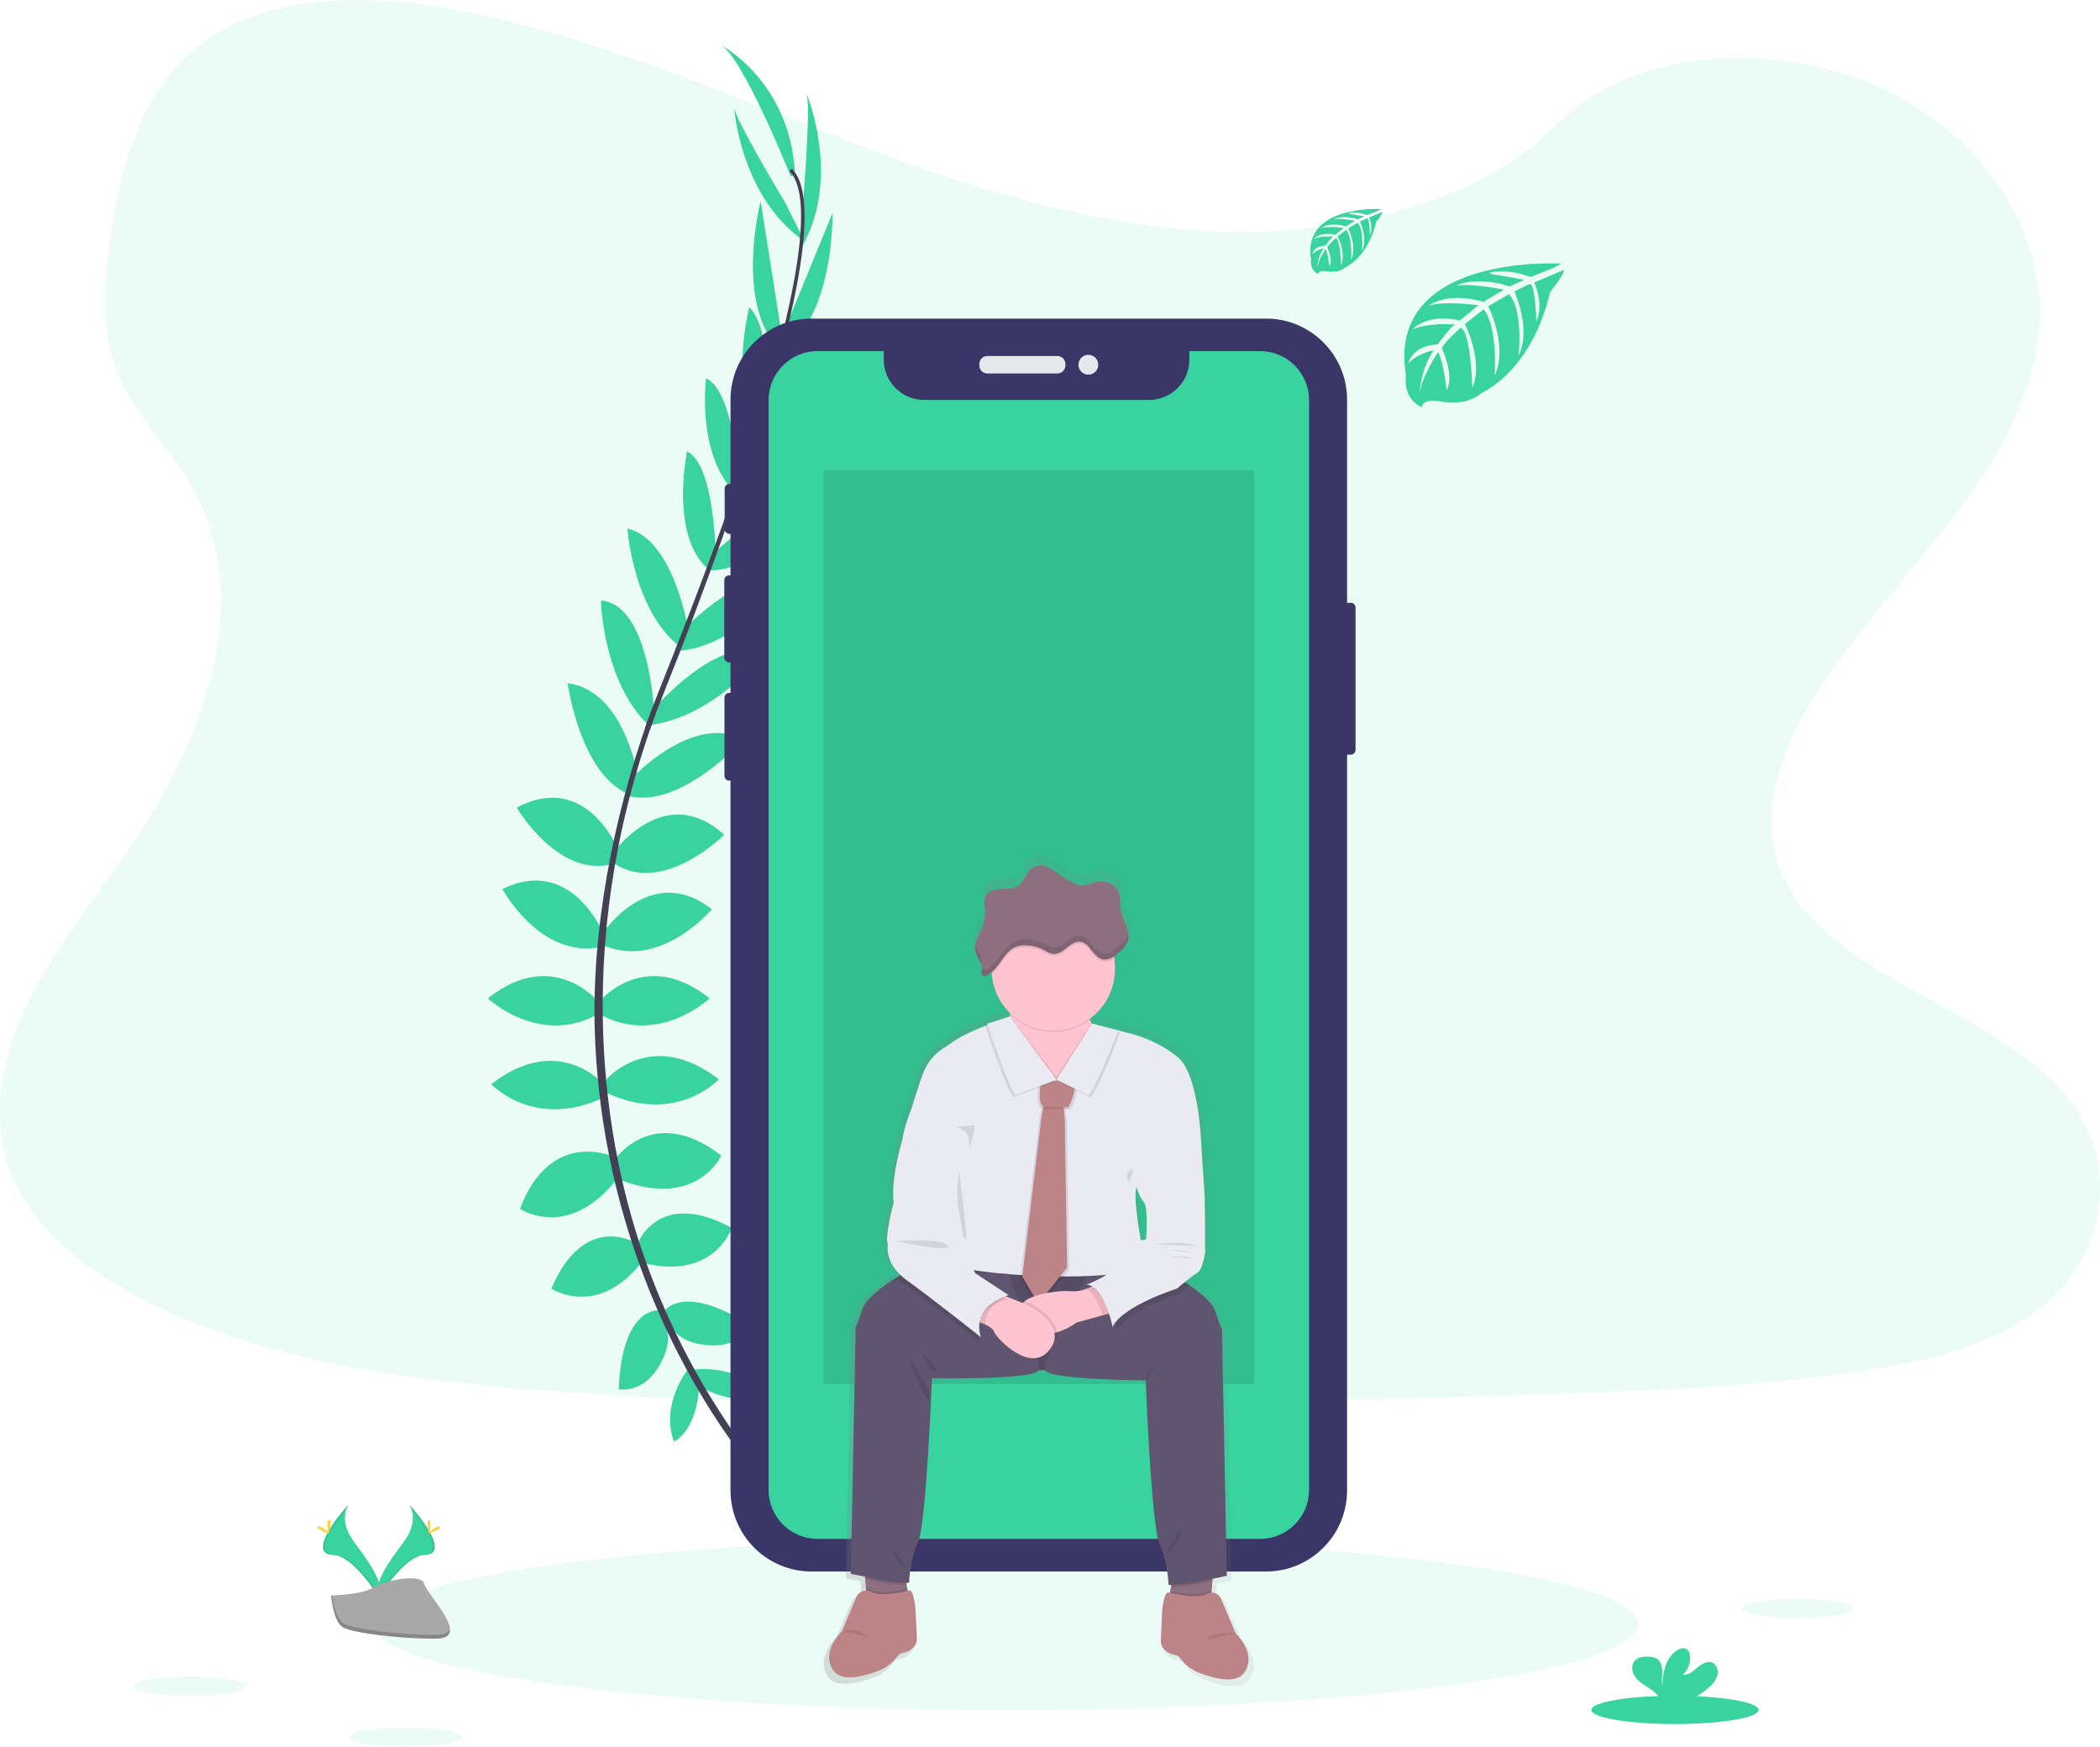
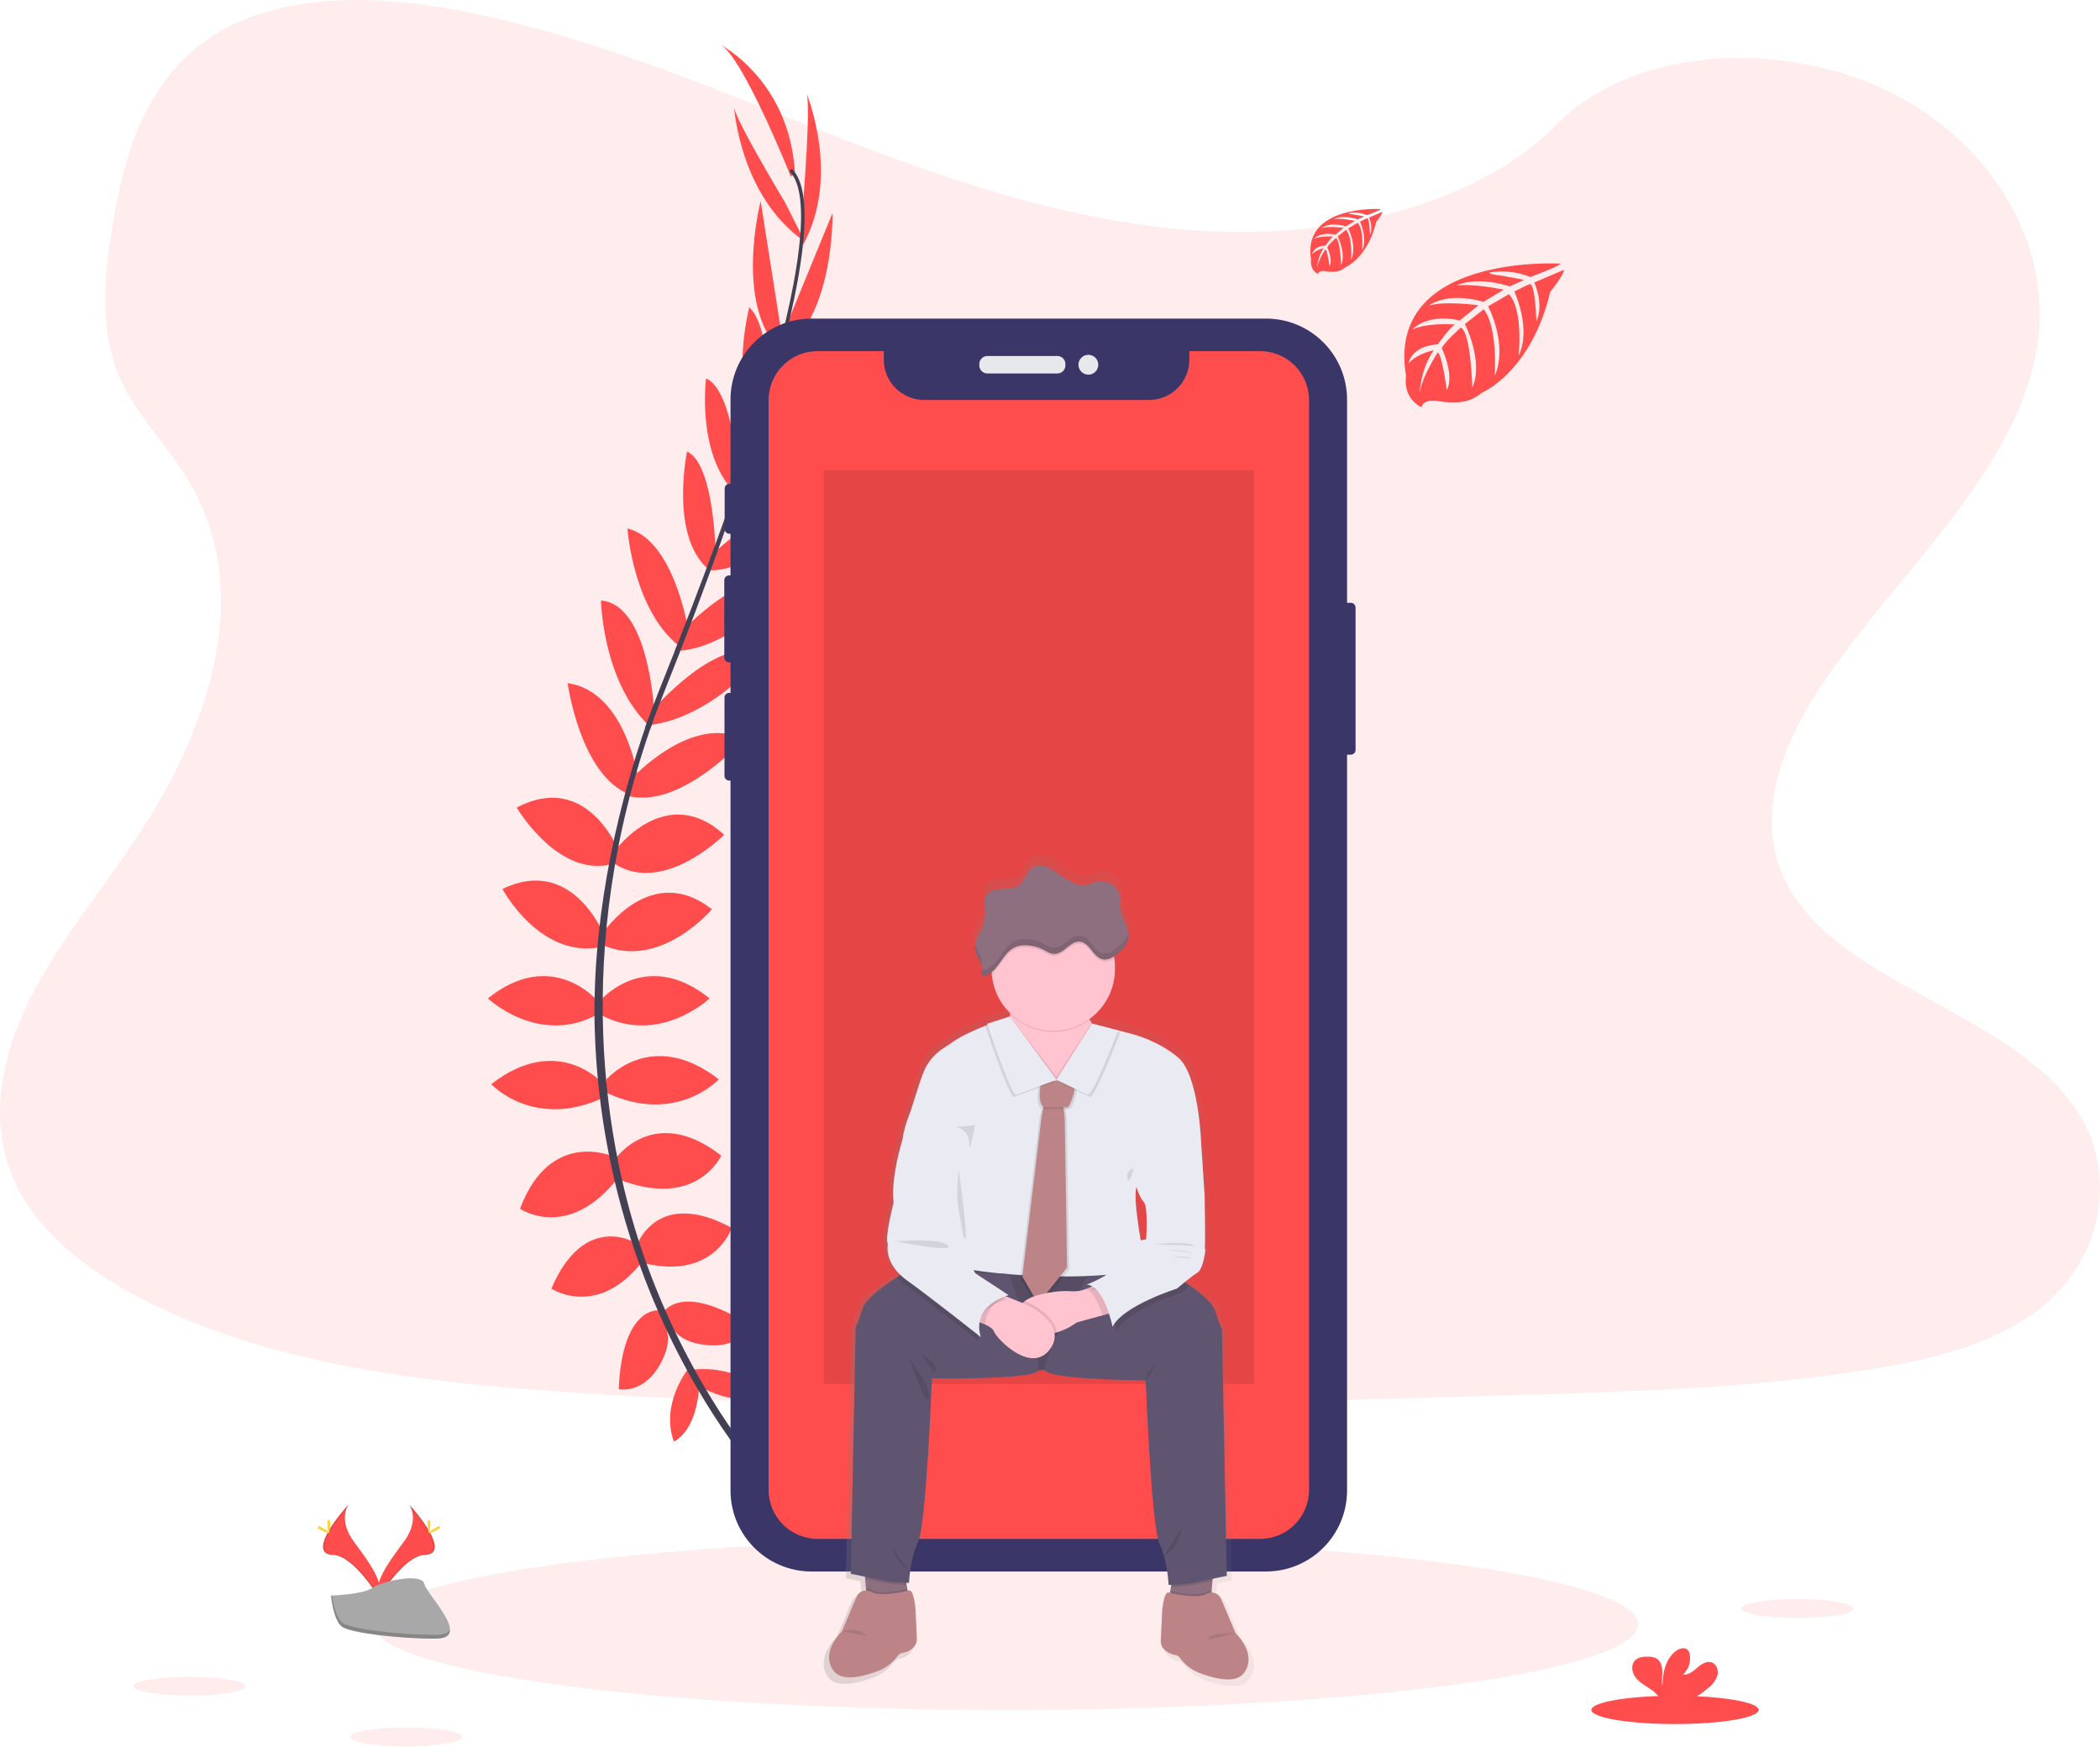
<svg xmlns="http://www.w3.org/2000/svg" id="ae7ad495-543d-4c4b-9483-8059c5566fe6" data-name="Layer 1" width="1009.54" height="839.64" viewBox="0 0 1009.54 839.64">
  <defs>
    <linearGradient id="f9d7795c-47ab-4264-adf8-fc9a284cd87a" x1="491.14" y1="640.96" x2="698.09" y2="640.96" gradientUnits="userSpaceOnUse">
      <stop offset="0" stop-color="gray" stop-opacity="0.25" />
      <stop offset="0.54" stop-color="gray" stop-opacity="0.12" />
      <stop offset="1" stop-color="gray" stop-opacity="0.1" />
    </linearGradient>
  </defs>
-   <path d="M681.78,141.58c-64.72-2.25-126.36-23.14-185.22-46S379.4,47.39,316.23,35.28c-40.63-7.79-87.1-8.89-119.83,12.89-31.51,21-41.69,57.15-47.16,90.73-4.12,25.26-6.54,51.85,4.74,75.49,7.84,16.42,21.74,30.22,31.36,45.95,33.47,54.72,9.81,122.2-26.45,175.63-17,25.07-36.75,49-49.88,75.66s-19.2,57.25-7.71,84.47c11.38,27,38.51,47.24,67.9,61.49,59.69,28.95,130,37.23,198.61,41.92,151.83,10.39,304.46,5.89,456.69,1.39,56.34-1.67,112.92-3.36,168.34-12.07,30.78-4.84,62.55-12.51,84.9-31.05,28.36-23.53,35.39-63.37,16.38-92.88-31.88-49.49-120-61.78-142.31-114.89-12.26-29.24.33-61.8,18.16-88.92,38.24-58.16,102.33-109.19,105.7-175.67,2.32-45.66-28.49-91.39-76.13-113-49.93-22.64-119.18-19.8-156,17.69C805.59,128.71,738.93,143.56,681.78,141.58Z" transform="translate(-95.23 -30.18)" fill="#38d39f" opacity="0.1" />
-   <ellipse cx="483.49" cy="780.99" rx="303.97" ry="41.12" fill="#38d39f" opacity="0.1" />
-   <path d="M428.24,688.75s21-3.36,33.6,11.48c0,0-9.24,7.28-29.12-2.8Z" transform="translate(-95.23 -30.18)" fill="#38d39f" />
-   <path d="M426,688.42S412.6,705,419.17,723.27c0,0,10.92-4.37,12.11-26.63Z" transform="translate(-95.23 -30.18)" fill="#38d39f" />
-   <path d="M414,661.31s8.4-15.4,42,6.16c0,0-4.48,10.36-19.32,9.52S417.87,669.43,414,661.31Z" transform="translate(-95.23 -30.18)" fill="#38d39f" />
-   <path d="M411.79,660.2s-17.43-2-19.12,37.9c0,0,11.05,2.3,18.9-10.33S416.17,668.08,411.79,660.2Z" transform="translate(-95.23 -30.18)" fill="#38d39f" />
-   <path d="M401.63,628.38s9.8-27.17,45.37-7.85c0,0-8.12,24.93-41.73,17.09Z" transform="translate(-95.23 -30.18)" fill="#38d39f" />
-   <path d="M390.71,587.77s18.48-27.44,51.25-2c0,0-11.48,25.76-48.45,11.76Z" transform="translate(-95.23 -30.18)" fill="#38d39f" />
-   <path d="M386.79,549.13s21.56-25.2,54,0c0,0-20.45,22.12-54,6.44Z" transform="translate(-95.23 -30.18)" fill="#38d39f" />
-   <path d="M383.43,511.61s21.84-26.33,52.93-1.4c0,0-24.65,23.24-52.93,7.56Z" transform="translate(-95.23 -30.18)" fill="#38d39f" />
-   <path d="M385.39,478.28s23-33.88,52.09-10.92c0,0-24.65,29.13-52.09,17.36Z" transform="translate(-95.23 -30.18)" fill="#38d39f" />
-   <path d="M390.71,439.36s24.36-33.6,52.65-7.84c0,0-28.85,29.12-52.65,14Z" transform="translate(-95.23 -30.18)" fill="#38d39f" />
-   <path d="M398.84,404.57s28.83-31.57,54-19c0,0-30.06,33.53-55.26,27.37Z" transform="translate(-95.23 -30.18)" fill="#38d39f" />
-   <path d="M408.91,371.6s33.33-38.65,52.65-25.77c0,0-24.52,30-55,33.05Z" transform="translate(-95.23 -30.18)" fill="#38d39f" />
-   <path d="M423.46,333.34s29.14-31.58,50.42-23.74c0,0-24.92,32.77-54.33,33.61Z" transform="translate(-95.23 -30.18)" fill="#38d39f" />
-   <path d="M436.64,297.56s32.2-30.24,46.2-24.92c0,0-23.24,33.6-47.6,31.64Z" transform="translate(-95.23 -30.18)" fill="#38d39f" />
-   <path d="M449.52,264.52s27.72-36.12,42.84-33.32c0,0-16.8,32.2-42.84,37Z" transform="translate(-95.23 -30.18)" fill="#38d39f" />
-   <path d="M463.49,220s24.51-27.7,37.74-27.63c0,0-19.34,37-38.74,36.66Z" transform="translate(-95.23 -30.18)" fill="#38d39f" />
-   <path d="M471.78,190.31l23.66-57.68s1.19,52.14-26.68,68.38Z" transform="translate(-95.23 -30.18)" fill="#38d39f" />
-   <path d="M481.38,126.7s3.92-48.16,1.4-52.08c0,0,16.93,40-1.56,73.36Z" transform="translate(-95.23 -30.18)" fill="#38d39f" />
-   <path d="M400.72,627.73s-24.55-15.21-40.43,22c0,0,21.84,14.5,43.31-12.51Z" transform="translate(-95.23 -30.18)" fill="#38d39f" />
-   <path d="M389.93,586.22s-30.1-13.73-44.71,25.12c0,0,23.26,16,47.45-15.3Z" transform="translate(-95.23 -30.18)" fill="#38d39f" />
-   <path d="M385.39,551.44s-21.56-25.2-54,0c0,0,20.44,22.12,54,6.44Z" transform="translate(-95.23 -30.18)" fill="#38d39f" />
-   <path d="M382.7,511.61s-21.85-26.33-52.93-1.4c0,0,24.64,23.24,52.93,7.56Z" transform="translate(-95.23 -30.18)" fill="#38d39f" />
-   <path d="M385.39,479.24s-15.32-37.95-48.62-21.63c0,0,18,33.66,47.27,27.93Z" transform="translate(-95.23 -30.18)" fill="#38d39f" />
-   <path d="M392.64,439.17s-15.22-38.61-49-20.71c0,0,20.68,35.39,47.5,26.68Z" transform="translate(-95.23 -30.18)" fill="#38d39f" />
-   <path d="M402.08,404.77s-6-42.34-33.95-46.13c0,0,5.93,44.64,30.22,53.75Z" transform="translate(-95.23 -30.18)" fill="#38d39f" />
-   <path d="M409.63,371.67s-2.35-51-25.5-52.77c0,0,.78,38.7,22.89,60Z" transform="translate(-95.23 -30.18)" fill="#38d39f" />
-   <path d="M425.87,331.88s-6.91-42.4-29-47.59c0,0,2.74,41.07,26.81,58Z" transform="translate(-95.23 -30.18)" fill="#38d39f" />
-   <path d="M439.26,297.87s-.24-44.18-13.74-50.67c0,0-8.37,40,9.83,56.31Z" transform="translate(-95.23 -30.18)" fill="#38d39f" />
-   <path d="M450.55,264s-1.9-45.5-15.87-51.91c0,0-4.79,36,13.77,54.88Z" transform="translate(-95.23 -30.18)" fill="#38d39f" />
-   <path d="M465.45,223.6s-.09-37-10.07-45.68c0,0-9.92,40.54,4.86,53.12Z" transform="translate(-95.23 -30.18)" fill="#38d39f" />
-   <path d="M470.6,188.49l-9.7-61.59s-13.2,50.47,10.16,72.7Z" transform="translate(-95.23 -30.18)" fill="#38d39f" />
-   <path d="M472.5,127.28s-24.93-41.39-24.41-46c0,0,2.64,43.4,34,65Z" transform="translate(-95.23 -30.18)" fill="#38d39f" />
-   <path d="M475.42,115.06S451.9,56.25,441.26,51.49c0,0,33.6,17.08,36.12,61.89Z" transform="translate(-95.23 -30.18)" fill="#38d39f" />
+   <path d="M681.78,141.58c-64.72-2.25-126.36-23.14-185.22-46S379.4,47.39,316.23,35.28c-40.63-7.79-87.1-8.89-119.83,12.89-31.51,21-41.69,57.15-47.16,90.73-4.12,25.26-6.54,51.85,4.74,75.49,7.84,16.42,21.74,30.22,31.36,45.95,33.47,54.72,9.81,122.2-26.45,175.63-17,25.07-36.75,49-49.88,75.66s-19.2,57.25-7.71,84.47c11.38,27,38.51,47.24,67.9,61.49,59.69,28.95,130,37.23,198.61,41.92,151.83,10.39,304.46,5.89,456.69,1.39,56.34-1.67,112.92-3.36,168.34-12.07,30.78-4.84,62.55-12.51,84.9-31.05,28.36-23.53,35.39-63.37,16.38-92.88-31.88-49.49-120-61.78-142.31-114.89-12.26-29.24.33-61.8,18.16-88.92,38.24-58.16,102.33-109.19,105.7-175.67,2.32-45.66-28.49-91.39-76.13-113-49.93-22.64-119.18-19.8-156,17.69C805.59,128.71,738.93,143.56,681.78,141.58Z" transform="translate(-95.23 -30.18)" fill="#ff4c4c" opacity="0.1" />
+   <ellipse cx="483.49" cy="780.99" rx="303.97" ry="41.12" fill="#ff4c4c" opacity="0.1" />
+   <path d="M428.24,688.75s21-3.36,33.6,11.48c0,0-9.24,7.28-29.12-2.8Z" transform="translate(-95.23 -30.18)" fill="#ff4c4c" />
+   <path d="M426,688.42S412.6,705,419.17,723.27c0,0,10.92-4.37,12.11-26.63Z" transform="translate(-95.23 -30.18)" fill="#ff4c4c" />
+   <path d="M414,661.31s8.4-15.4,42,6.16c0,0-4.48,10.36-19.32,9.52S417.87,669.43,414,661.31Z" transform="translate(-95.23 -30.18)" fill="#ff4c4c" />
+   <path d="M411.79,660.2s-17.43-2-19.12,37.9c0,0,11.05,2.3,18.9-10.33S416.17,668.08,411.79,660.2Z" transform="translate(-95.23 -30.18)" fill="#ff4c4c" />
+   <path d="M401.63,628.38s9.8-27.17,45.37-7.85c0,0-8.12,24.93-41.73,17.09Z" transform="translate(-95.23 -30.18)" fill="#ff4c4c" />
+   <path d="M390.71,587.77s18.48-27.44,51.25-2c0,0-11.48,25.76-48.45,11.76Z" transform="translate(-95.23 -30.18)" fill="#ff4c4c" />
+   <path d="M386.79,549.13s21.56-25.2,54,0c0,0-20.45,22.12-54,6.44Z" transform="translate(-95.23 -30.18)" fill="#ff4c4c" />
+   <path d="M383.43,511.61s21.84-26.33,52.93-1.4c0,0-24.65,23.24-52.93,7.56Z" transform="translate(-95.23 -30.18)" fill="#ff4c4c" />
+   <path d="M385.39,478.28s23-33.88,52.09-10.92c0,0-24.65,29.13-52.09,17.36Z" transform="translate(-95.23 -30.18)" fill="#ff4c4c" />
+   <path d="M390.71,439.36s24.36-33.6,52.65-7.84c0,0-28.85,29.12-52.65,14Z" transform="translate(-95.23 -30.18)" fill="#ff4c4c" />
+   <path d="M398.84,404.57s28.83-31.57,54-19c0,0-30.06,33.53-55.26,27.37Z" transform="translate(-95.23 -30.18)" fill="#ff4c4c" />
+   <path d="M408.91,371.6s33.33-38.65,52.65-25.77c0,0-24.52,30-55,33.05Z" transform="translate(-95.23 -30.18)" fill="#ff4c4c" />
+   <path d="M423.46,333.34s29.14-31.58,50.42-23.74c0,0-24.92,32.77-54.33,33.61Z" transform="translate(-95.23 -30.18)" fill="#ff4c4c" />
+   <path d="M436.64,297.56s32.2-30.24,46.2-24.92c0,0-23.24,33.6-47.6,31.64Z" transform="translate(-95.23 -30.18)" fill="#ff4c4c" />
+   <path d="M449.52,264.52s27.72-36.12,42.84-33.32c0,0-16.8,32.2-42.84,37Z" transform="translate(-95.23 -30.18)" fill="#ff4c4c" />
+   <path d="M463.49,220s24.51-27.7,37.74-27.63c0,0-19.34,37-38.74,36.66Z" transform="translate(-95.23 -30.18)" fill="#ff4c4c" />
+   <path d="M471.78,190.31l23.66-57.68s1.19,52.14-26.68,68.38Z" transform="translate(-95.23 -30.18)" fill="#ff4c4c" />
+   <path d="M481.38,126.7s3.92-48.16,1.4-52.08c0,0,16.93,40-1.56,73.36Z" transform="translate(-95.23 -30.18)" fill="#ff4c4c" />
+   <path d="M400.72,627.73s-24.55-15.21-40.43,22c0,0,21.84,14.5,43.31-12.51Z" transform="translate(-95.23 -30.18)" fill="#ff4c4c" />
+   <path d="M389.93,586.22s-30.1-13.73-44.71,25.12c0,0,23.26,16,47.45-15.3Z" transform="translate(-95.23 -30.18)" fill="#ff4c4c" />
+   <path d="M385.39,551.44s-21.56-25.2-54,0c0,0,20.44,22.12,54,6.44Z" transform="translate(-95.23 -30.18)" fill="#ff4c4c" />
+   <path d="M382.7,511.61s-21.85-26.33-52.93-1.4c0,0,24.64,23.24,52.93,7.56Z" transform="translate(-95.23 -30.18)" fill="#ff4c4c" />
+   <path d="M385.39,479.24s-15.32-37.95-48.62-21.63c0,0,18,33.66,47.27,27.93Z" transform="translate(-95.23 -30.18)" fill="#ff4c4c" />
+   <path d="M392.64,439.17s-15.22-38.61-49-20.71c0,0,20.68,35.39,47.5,26.68Z" transform="translate(-95.23 -30.18)" fill="#ff4c4c" />
+   <path d="M402.08,404.77s-6-42.34-33.95-46.13c0,0,5.93,44.64,30.22,53.75Z" transform="translate(-95.23 -30.18)" fill="#ff4c4c" />
+   <path d="M409.63,371.67s-2.35-51-25.5-52.77c0,0,.78,38.7,22.89,60Z" transform="translate(-95.23 -30.18)" fill="#ff4c4c" />
+   <path d="M425.87,331.88s-6.91-42.4-29-47.59c0,0,2.74,41.07,26.81,58Z" transform="translate(-95.23 -30.18)" fill="#ff4c4c" />
+   <path d="M439.26,297.87s-.24-44.18-13.74-50.67c0,0-8.37,40,9.83,56.31Z" transform="translate(-95.23 -30.18)" fill="#ff4c4c" />
+   <path d="M450.55,264s-1.9-45.5-15.87-51.91c0,0-4.79,36,13.77,54.88Z" transform="translate(-95.23 -30.18)" fill="#ff4c4c" />
+   <path d="M465.45,223.6s-.09-37-10.07-45.68c0,0-9.92,40.54,4.86,53.12Z" transform="translate(-95.23 -30.18)" fill="#ff4c4c" />
+   <path d="M470.6,188.49l-9.7-61.59s-13.2,50.47,10.16,72.7Z" transform="translate(-95.23 -30.18)" fill="#ff4c4c" />
+   <path d="M472.5,127.28s-24.93-41.39-24.41-46c0,0,2.64,43.4,34,65Z" transform="translate(-95.23 -30.18)" fill="#ff4c4c" />
+   <path d="M475.42,115.06S451.9,56.25,441.26,51.49c0,0,33.6,17.08,36.12,61.89Z" transform="translate(-95.23 -30.18)" fill="#ff4c4c" />
  <path d="M462.36,229.35l-1.61-.49c19.85-64.73,24.81-106,13.95-116.34l1.16-1.22C487.36,122.21,482.7,163,462.36,229.35Z" transform="translate(-95.23 -30.18)" fill="#444053" />
  <path d="M407.7,380.87l-2.37-.84c2.1-5.93,4.37-11.95,6.75-17.89,20.72-51.64,38.36-99.67,49.67-136.55l2.07-1c-11.33,36.95-28.65,86.83-49.4,138.53C412.05,369,409.79,375,407.7,380.87Z" transform="translate(-95.23 -30.18)" fill="#444053" />
  <path d="M457.79,737.2c-.32-.36-32.5-36.58-54.92-98.44A364.43,364.43,0,0,1,381.17,526c-1.54-48.13,8.56-101.87,25.86-150.68l1.88,2.2c-38.83,109.56-23.4,203.45-2.94,260,22.2,61.29,54,97.13,54.32,97.48Z" transform="translate(-95.23 -30.18)" fill="#444053" />
  <rect x="642.8" y="289.82" width="8.86" height="73.02" rx="2.29" ry="2.29" fill="#3a3768" />
  <rect x="348.37" y="232.61" width="4.97" height="24.04" rx="2.29" ry="2.29" fill="#3a3768" />
  <rect x="348.19" y="276.63" width="5.6" height="41.84" rx="2.29" ry="2.29" fill="#3a3768" />
  <rect x="348.28" y="333.11" width="5.33" height="42.2" rx="2.29" ry="2.29" fill="#3a3768" />
  <rect x="351.18" y="153.17" width="296.4" height="602.39" rx="38.99" ry="38.99" fill="#3a3768" />
-   <path d="M701,199H667v4.09a19.38,19.38,0,0,1-19.39,19.38H539.48a19.38,19.38,0,0,1-19.39-19.38V199H488.26a23.54,23.54,0,0,0-23.54,23.54V746.51a23.54,23.54,0,0,0,23.54,23.54H701a23.54,23.54,0,0,0,23.54-23.54V222.58A23.54,23.54,0,0,0,701,199Z" transform="translate(-95.23 -30.18)" fill="#38d39f" />
+   <path d="M701,199H667v4.09a19.38,19.38,0,0,1-19.39,19.38H539.48a19.38,19.38,0,0,1-19.39-19.38V199H488.26a23.54,23.54,0,0,0-23.54,23.54V746.51a23.54,23.54,0,0,0,23.54,23.54H701a23.54,23.54,0,0,0,23.54-23.54V222.58A23.54,23.54,0,0,0,701,199Z" transform="translate(-95.23 -30.18)" fill="#ff4c4c" />
  <rect x="470.79" y="171.16" width="41.39" height="8.4" rx="3.87" ry="3.87" fill="#e6e8ec" />
  <circle cx="523.21" cy="175.36" r="4.77" fill="#e6e8ec" />
-   <path d="M845.43,156.93s-84.2-5.08-74.28,53.92c0,0-2,10.43,7.48,15.16,0,0,.15-4.37,8.64-2.88a39.5,39.5,0,0,0,9.15.44A19.06,19.06,0,0,0,807.6,219h0s23.67-9.78,32.87-48.46c0,0,6.81-8.44,6.54-10.61L832.8,166s4.86,10.25,1,18.77c0,0-.46-18.4-3.19-18-.55.08-7.38,3.55-7.38,3.55s8.35,17.85,2.05,30.83c0,0,2.39-22-4.66-29.54l-10,5.84s9.76,18.44,3.14,33.49c0,0,1.7-23.08-5.25-32.07l-9.06,7.07s9.17,18.17,3.58,30.65c0,0-.73-26.86-5.54-28.89,0,0-7.93,7-9.14,9.86,0,0,6.28,13.2,2.38,20.16,0,0-2.39-17.9-4.35-18,0,0-7.9,11.86-8.72,20,0,0,.34-12.09,6.81-21.12,0,0-7.64,1.31-12.1,6.26,0,0,1.23-8.38,14.05-9.12,0,0,6.53-9,8.27-9.54,0,0-12.74-1.07-20.47,2.36,0,0,6.8-7.91,22.81-4.31l8.95-7.31s-16.78-2.29-23.9.24c0,0,8.19-7,26.31-1.9l9.74-5.82s-14.31-3.08-22.83-2c0,0,9-4.85,25.69.41l7-3.13s-10.48-2.06-13.55-2.39-3.23-1.17-3.23-1.17a36.35,36.35,0,0,1,19.69,2.19S845.68,157.86,845.43,156.93Z" transform="translate(-95.23 -30.18)" fill="#38d39f" />
-   <path d="M759.06,130.69s-38-2.29-33.56,24.37c0,0-.89,4.71,3.38,6.85,0,0,.07-2,3.91-1.31a17.51,17.51,0,0,0,4.13.2,8.56,8.56,0,0,0,5.05-2.08h0s10.7-4.42,14.86-21.9c0,0,3.07-3.81,2.95-4.79l-6.42,2.74s2.19,4.63.47,8.48c0,0-.21-8.31-1.44-8.12-.25,0-3.34,1.61-3.34,1.61s3.78,8.07.93,13.93c0,0,1.08-9.94-2.11-13.35L743.35,140s4.41,8.33,1.42,15.13c0,0,.77-10.43-2.37-14.49l-4.09,3.2s4.14,8.21,1.62,13.85c0,0-.34-12.14-2.51-13.06,0,0-3.58,3.16-4.13,4.46,0,0,2.84,6,1.08,9.11,0,0-1.08-8.09-2-8.13,0,0-3.57,5.36-3.94,9a19.52,19.52,0,0,1,3.08-9.54,10.76,10.76,0,0,0-5.47,2.83s.56-3.79,6.35-4.12c0,0,3-4.07,3.74-4.32,0,0-5.76-.48-9.25,1.07,0,0,3.07-3.57,10.3-1.95l4-3.3s-7.59-1-10.8.11c0,0,3.7-3.16,11.89-.86l4.4-2.63s-6.47-1.39-10.32-.89c0,0,4.07-2.19,11.61.18l3.15-1.41s-4.74-.93-6.13-1.08-1.46-.53-1.46-.53a16.39,16.39,0,0,1,8.9,1S759.18,131.11,759.06,130.69Z" transform="translate(-95.23 -30.18)" fill="#38d39f" />
+   <path d="M845.43,156.93s-84.2-5.08-74.28,53.92c0,0-2,10.43,7.48,15.16,0,0,.15-4.37,8.64-2.88a39.5,39.5,0,0,0,9.15.44A19.06,19.06,0,0,0,807.6,219h0s23.67-9.78,32.87-48.46c0,0,6.81-8.44,6.54-10.61L832.8,166s4.86,10.25,1,18.77c0,0-.46-18.4-3.19-18-.55.08-7.38,3.55-7.38,3.55s8.35,17.85,2.05,30.83c0,0,2.39-22-4.66-29.54l-10,5.84s9.76,18.44,3.14,33.49c0,0,1.7-23.08-5.25-32.07l-9.06,7.07s9.17,18.17,3.58,30.65c0,0-.73-26.86-5.54-28.89,0,0-7.93,7-9.14,9.86,0,0,6.28,13.2,2.38,20.16,0,0-2.39-17.9-4.35-18,0,0-7.9,11.86-8.72,20,0,0,.34-12.09,6.81-21.12,0,0-7.64,1.31-12.1,6.26,0,0,1.23-8.38,14.05-9.12,0,0,6.53-9,8.27-9.54,0,0-12.74-1.07-20.47,2.36,0,0,6.8-7.91,22.81-4.31l8.95-7.31s-16.78-2.29-23.9.24c0,0,8.19-7,26.31-1.9l9.74-5.82s-14.31-3.08-22.83-2c0,0,9-4.85,25.69.41l7-3.13s-10.48-2.06-13.55-2.39-3.23-1.17-3.23-1.17a36.35,36.35,0,0,1,19.69,2.19S845.68,157.86,845.43,156.93Z" transform="translate(-95.23 -30.18)" fill="#ff4c4c" />
+   <path d="M759.06,130.69s-38-2.29-33.56,24.37c0,0-.89,4.71,3.38,6.85,0,0,.07-2,3.91-1.31a17.51,17.51,0,0,0,4.13.2,8.56,8.56,0,0,0,5.05-2.08h0s10.7-4.42,14.86-21.9c0,0,3.07-3.81,2.95-4.79l-6.42,2.74s2.19,4.63.47,8.48c0,0-.21-8.31-1.44-8.12-.25,0-3.34,1.61-3.34,1.61s3.78,8.07.93,13.93c0,0,1.08-9.94-2.11-13.35L743.35,140s4.41,8.33,1.42,15.13c0,0,.77-10.43-2.37-14.49l-4.09,3.2s4.14,8.21,1.62,13.85c0,0-.34-12.14-2.51-13.06,0,0-3.58,3.16-4.13,4.46,0,0,2.84,6,1.08,9.11,0,0-1.08-8.09-2-8.13,0,0-3.57,5.36-3.94,9a19.52,19.52,0,0,1,3.08-9.54,10.76,10.76,0,0,0-5.47,2.83s.56-3.79,6.35-4.12c0,0,3-4.07,3.74-4.32,0,0-5.76-.48-9.25,1.07,0,0,3.07-3.57,10.3-1.95l4-3.3s-7.59-1-10.8.11c0,0,3.7-3.16,11.89-.86l4.4-2.63s-6.47-1.39-10.32-.89c0,0,4.07-2.19,11.61.18l3.15-1.41s-4.74-.93-6.13-1.08-1.46-.53-1.46-.53a16.39,16.39,0,0,1,8.9,1S759.18,131.11,759.06,130.69Z" transform="translate(-95.23 -30.18)" fill="#ff4c4c" />
  <rect x="395.91" y="226.18" width="206.95" height="439.24" opacity="0.1" />
  <path d="M691.75,818.22s-4.88-11.36-7.06-16.6c-1.23-3-3.31-3.5-4.9-3.43l.09-1,.39-4.73.08-1c3.77-.79,7-1.41,7-1.41L685,668.73s-1-1.28-3.42-9c-1.2-3.85-7-8.58-12.42-12.35-.85-.59-1.68-1.15-2.5-1.69a62.39,62.39,0,0,1,6.21-4.58c3.08-1.79,4.1-12,4.1-12l-.51,1c.51-1,0-27.07,0-27.07l-1.8-27.06s-1.28-32.17-11.28-40.6S640.75,524,640.75,524l-7-1.8h0l-12.9-3.31c-.36-.59-.71-1.21-1-1.86-.13-.25-.25-.51-.37-.77a30.2,30.2,0,0,0,12.75-24.65,29.73,29.73,0,0,0-.39-4.84c0-.3-.11-.61-.17-.91a25.2,25.2,0,0,0,3-2.41,13.63,13.63,0,0,0,3.66-4.49h0a7.57,7.57,0,0,0,.34-1.05c0-.1,0-.2.06-.31s.09-.53.12-.8c0-.1,0-.2,0-.3,0-.29,0-.59,0-.88,0-.07,0-.14,0-.22,0-.33-.05-.66-.1-1a.13.13,0,0,0,0-.06h0a17.21,17.21,0,0,0-.9-3.4c-1-2.58-2.3-5-2.77-7.75-.58-3.25.09-6.8-1.46-9.72a8.67,8.67,0,0,0-6.09-4.19,14.35,14.35,0,0,0-7.52.86,10.7,10.7,0,0,1-3.71,1,7.75,7.75,0,0,1-2.71-.66,40.19,40.19,0,0,1-8.4-4.51,40.22,40.22,0,0,0-6-3.92,8.12,8.12,0,0,0-6.92-.28c-3.7,1.88-4.4,7.12-7.84,9.43-2.37,1.6-5.46,1.44-8.32,1.54s-6.1.81-7.51,3.29c-1,1.72-.76,3.77-.57,5.78l.06.68c0,.24,0,.49.06.73a18.37,18.37,0,0,1-1.13,7.56c-1.38,3.66-4,7.27-3.91,11h0a7.66,7.66,0,0,0,.23,1.76,8.45,8.45,0,0,0,.28.85h0a37.24,37.24,0,0,0,1.85,3.61l.09.16c.07.14.14.28.2.42s.18.38.25.57.08.19.11.28.13.37.18.56a5.36,5.36,0,0,1,.21,1.74,16.2,16.2,0,0,0-.19,2.29,1.68,1.68,0,0,0,1.34,1.63,2.23,2.23,0,0,0,1.16-.36,18.57,18.57,0,0,0,2.55-1.75c0,.32,0,.64.06,1a30.26,30.26,0,0,0,9.09,18.83c0,.31,0,.63-.07,1s-.05.72-.07,1.09h0l-11.2,3.52s.06.2.18.54l-1.18.47h0c-5.81,2.35-12.28,5.27-15.9,7.92-1.6,1.16-3.06,2.11-4.37,2.9a25,25,0,0,0-10.36,12.55l-.15.38c-1,2.29-5.9,17.87-5.9,17.87s-3.59,8.68-4.11,14.3c0,0-5.9,18.63-4.36,30.89,0,0-4.62,17.62-2.82,20.42,0,0-1.84,7.58,6.24,15.21-.59.36-1.23.75-1.9,1.18-6.26,3.94-15.29,10.33-16.83,15.26-2.39,7.67-3.42,9-3.42,9L501.88,789s3.23.62,7,1.4l.08,1,.39,4.72.09,1c-1.59-.07-3.67.48-4.9,3.44-2.19,5.23-7,16.58-7,16.58s-10.77,10-4.24,19.28a6.68,6.68,0,0,0,1,1.16c4.69,4.26,14.69,1.53,21.8-1.25a21.26,21.26,0,0,0,9-7.26,3.42,3.42,0,0,1,2.4-1.33,9.8,9.8,0,0,0,4.47-1.95,6,6,0,0,0,2.46-5,.76.76,0,0,1,0-.15l-.63-14.23s-.77-9.94-3.22-9.3l-.63.15-.17-1h0l-.33-1.93-.17-1,1.36,0s.34-11.24,4.45-20.08S541.9,693,541.9,693s50.87.83,52.57-3.94v0c1,0,2.09,0,3.13-.07,1.71,4.77,49.72,5,49.72,5s2.73,71.49,6.83,80.34a40.82,40.82,0,0,1,2.15,5.86h0a65.41,65.41,0,0,1,2.31,14.21l1.36,0-.18,1-.33,1.92-.17,1-.65-.15c-2.43-.63-3.2,9.31-3.2,9.31l-.65,14.32a5.81,5.81,0,0,0,2.38,5,10,10,0,0,0,4.55,2,3.34,3.34,0,0,1,2.4,1.32,21.32,21.32,0,0,0,9,7.26c7.68,3,18.72,5.93,22.82.1C702.52,828.18,691.75,818.22,691.75,818.22ZM562.45,639.88v0l.12,0ZM642.8,599s1.29,4.85,3.59,7.4,1.16,18.39,1.16,18.39a14.2,14.2,0,0,0-2.68.43C643.1,614.69,641.47,603,642.8,599Z" transform="translate(-95.23 -30.18)" fill="url(#f9d7795c-47ab-4264-adf8-fc9a284cd87a)" />
  <polygon points="436.96 768.43 416.85 770.43 416.29 763.7 415.9 759.07 415.35 752.3 434.35 753.3 435.86 761.99 436.18 763.88 436.19 763.88 436.96 768.43" fill="#8e6f7f" />
  <polygon points="583.41 753.31 582.86 760.07 582.48 764.7 581.91 771.43 561.79 769.43 562.59 764.88 562.9 763 564.41 754.31 583.41 753.31" fill="#8e6f7f" />
  <path d="M657.33,686.1l-59.8,2.81q-4.08.2-8.16,0l-57.13-2.8V640.85H657.33Z" transform="translate(-95.23 -30.18)" fill="#5f5570" />
  <path d="M657.33,686.1l-59.8,2.81q-4.08.2-8.16,0l-57.13-2.8V640.85H657.33Z" transform="translate(-95.23 -30.18)" opacity="0.1" />
  <path d="M580.75,518.91s-19.92,6.69-27.42,12.19c-1.56,1.14-3,2.08-4.26,2.85A24.4,24.4,0,0,0,539,546.23c-.05.14-.1.26-.15.37-1,2.25-5.75,17.5-5.75,17.5s-3.5,8.5-4,14,28.5,20.25,28.5,20.25-14,30.5-7.75,38.25,97.5,11.5,95.5,0-5.5-30.5-3.75-35.75l31-22.5s-1.25-31.5-11-39.75-22-11.25-22-11.25l-19.41-5s-6.84,17-14.34,19.25S581.92,533.46,580.75,518.91Z" transform="translate(-95.23 -30.18)" fill="#eaeaf2" />
  <path d="M608.73,547.54s-8.46,7.06-12.9,0c0,0-4,11.94,0,15.94l-.15.81-.71,3.56-9.26,77L593.33,658,607.2,640.6l-1.12-72-.5-4.13-.12-1h2.37S614.12,552.6,608.73,547.54Z" transform="translate(-95.23 -30.18)" opacity="0.1" />
  <path d="M610.73,547.54s-8.46,7.06-12.9,0c0,0-4,11.94,0,15.94l-.15.81-.71,3.56-9.26,77L595.33,658,609.2,640.6l-1.12-72-.5-4.13-.12-1h2.37S616.12,552.6,610.73,547.54Z" transform="translate(-95.23 -30.18)" opacity="0.1" />
  <polygon points="512.97 609.43 499.1 626.8 491.46 613.72 500.73 536.68 501.44 533.12 501.6 532.3 502.85 529.06 511.23 532.3 511.35 533.3 511.85 537.43 512.97 609.43" fill="#bc8487" />
  <path d="M531.09,792.16a67.93,67.93,0,0,1-12.85-1.31c-2.09-.52-4.71-1.1-7.1-1.61l-.56-6.77,19,1Z" transform="translate(-95.23 -30.18)" opacity="0.1" />
  <path d="M594.48,689c-1.66,4.67-51.24,3.85-51.24,3.85s-2.66,70-6.66,78.67-4.34,19.66-4.34,19.66-8.66,0-14-1.33-14-3-14-3l2.34-118.75s1-1.25,3.33-8.76c1.5-4.83,10.3-11.09,16.39-15,3.4-2.14,5.94-3.54,5.94-3.54l29.58,1.2,18.26.74S596.15,684.33,594.48,689Z" transform="translate(-95.23 -30.18)" fill="#5f5570" />
  <path d="M532.2,798.6l-20.12,2-.57-6.73a6,6,0,0,1,2.19.48c3.67,2.64,14.16.54,17.71-.3h0Z" transform="translate(-95.23 -30.18)" opacity="0.1" />
  <path d="M536,818.05a5.87,5.87,0,0,1-2.41,4.89,9.55,9.55,0,0,1-4.35,1.91,3.25,3.25,0,0,0-2.33,1.3,20.87,20.87,0,0,1-8.8,7.11c-6.93,2.72-16.68,5.39-21.25,1.22a6.32,6.32,0,0,1-1-1.13c-6.37-9.12,4.13-18.88,4.13-18.88s4.74-11.12,6.87-16.24a5,5,0,0,1,6.87-2.88c4,2.88,16.13.12,18.5-.49s3.13,9.11,3.13,9.11L536,817.9A.76.76,0,0,0,536,818.05Z" transform="translate(-95.23 -30.18)" fill="#bc8487" />
  <path d="M678.65,783.48l-.56,6.76c-2.39.51-5,1.09-7.11,1.61a68.11,68.11,0,0,1-12.84,1.32l1.51-8.69Z" transform="translate(-95.23 -30.18)" opacity="0.1" />
  <path d="M685,787.85s-8.66,1.67-14,3-14,1.33-14,1.33-.33-11-4.33-19.66S646,693.85,646,693.85s-46.78-.27-48.45-4.94,20.39-45,20.39-45l13.45-.7L657,641.85s5,2.72,10.24,6.39,10.93,8.33,12.1,12.1c2.33,7.51,3.33,8.76,3.33,8.76Z" transform="translate(-95.23 -30.18)" fill="#5f5570" />
  <path d="M677.71,794.87l-.56,6.73-20.13-2,.8-4.55c3.55.85,14,2.94,17.7.3A6,6,0,0,1,677.71,794.87Z" transform="translate(-95.23 -30.18)" opacity="0.1" />
  <path d="M675.52,796.35a5,5,0,0,1,6.88,2.88c2.12,5.12,6.87,16.25,6.87,16.25s10.5,9.75,4.13,18.87c-4,5.72-14.76,2.85-22.24-.09a20.74,20.74,0,0,1-8.8-7.11,3.26,3.26,0,0,0-2.34-1.3,9.81,9.81,0,0,1-4.44-2,5.72,5.72,0,0,1-2.31-4.88l.63-14s.75-9.73,3.12-9.12S671.52,799.23,675.52,796.35Z" transform="translate(-95.23 -30.18)" fill="#bc8487" />
  <path d="M623.83,527.35l-20.19,21.4-.56.6-.73-.43c-4.22-2.5-25.33-15.24-23.52-19.07,1-2.18,1.59-6.72,1.9-10.63,0-.47.06-.93.1-1.38.2-3.09.25-5.49.25-5.49s38-6.5,36.5,0c-.61,2.63.3,5.59,1.59,8.18.38.75.8,1.46,1.21,2.13A33,33,0,0,0,623.83,527.35Z" transform="translate(-95.23 -30.18)" fill="#ffc4d0" />
  <path d="M619.17,520.53a29.65,29.65,0,0,1-38.34-2.69c.2-3.09.25-5.49.25-5.49s38-6.5,36.5,0C617,515,617.88,517.94,619.17,520.53Z" transform="translate(-95.23 -30.18)" opacity="0.1" />
  <path d="M631.24,495.64A29.67,29.67,0,0,1,572,498.46q-.12-1.4-.12-2.82a29.67,29.67,0,1,1,59.33,0Z" transform="translate(-95.23 -30.18)" fill="#ffc4d0" />
  <path d="M630.87,490.9a7.1,7.1,0,0,1-5.58,1.51c-4.58-1-6.15-8-10.83-8.48s-7.79,6-12.53,5.87c-2-.05-3.8-1.36-5.64-2.27-3.22-1.59-8.52-2.56-12-1.36-5.23,1.79-7,6.63-10.34,10.48a15.25,15.25,0,0,1-1.87,1.81q-.12-1.4-.12-2.82a29.67,29.67,0,0,1,59-4.74Z" transform="translate(-95.23 -30.18)" opacity="0.1" />
  <path d="M596.29,486.54c1.84.9,3.6,2.22,5.64,2.27,4.73.12,7.82-6.39,12.52-5.88s6.25,7.45,10.85,8.48c3.09.7,6-1.61,8.31-3.76a13.23,13.23,0,0,0,3.57-4.39c1-2.48.48-5.34-.45-7.86s-2.24-4.94-2.7-7.59c-.56-3.18.09-6.66-1.42-9.52a8.43,8.43,0,0,0-5.94-4.1,14,14,0,0,0-7.33.83,10.37,10.37,0,0,1-3.61,1,7.64,7.64,0,0,1-2.65-.65,39.13,39.13,0,0,1-8.18-4.41,38.35,38.35,0,0,0-5.83-3.84,7.86,7.86,0,0,0-6.74-.27c-3.6,1.84-4.29,7-7.64,9.23-2.31,1.56-5.32,1.4-8.1,1.51s-6,.78-7.32,3.21c-1.18,2.09-.59,4.66-.44,7.05a18.1,18.1,0,0,1-1.11,7.4c-1.55,4.14-4.7,8.22-3.58,12.5.73,2.81,3.25,5.14,3.1,8a15.25,15.25,0,0,0-.19,2.23,1.65,1.65,0,0,0,1.31,1.6,2,2,0,0,0,1.12-.36,16.72,16.72,0,0,0,4.41-3.57c3.38-3.86,5.13-8.69,10.36-10.48C587.78,484,593.07,484.94,596.29,486.54Z" transform="translate(-95.23 -30.18)" fill="#8e6f7f" />
  <path d="M630.7,661.1l-5.4,1.47L612.83,666a30.13,30.13,0,0,1-9.59,4.77c-7.63,1.93-12.56-2.27-16.66-8.77-1.65-2.6-.82-4.68,1.34-6.31,5.2-3.93,18.06-5.21,22-4.69a16.46,16.46,0,0,0,7.59-1.18,29.4,29.4,0,0,0,4.91-2.32Z" transform="translate(-95.23 -30.18)" fill="#ffc4d0" />
  <path d="M630.7,661.1l-5.4,1.47c-1.55-4.67-4.1-10.53-7.75-12.78a29.4,29.4,0,0,0,4.91-2.32Z" transform="translate(-95.23 -30.18)" opacity="0.1" />
  <path d="M667.22,648.24c-2.24,1.81-4.14,3.46-4.14,3.46s-26,8.15-31,18.4c0,0-4-20-12.5-20.25,0,0,9.15-3.59,11.79-6.66L657,641.85S662,644.57,667.22,648.24Z" transform="translate(-95.23 -30.18)" opacity="0.1" />
  <path d="M666.83,569.85l5.75,8.5,1.75,26.5s.5,25.5,0,26.5l.5-1s-1,10-4,11.75-9.75,7.6-9.75,7.6-26,8.15-31,18.4c0,0-4-20-12.5-20.25,0,0,12.75-5,12.5-8.25,0,0,9.75-8.75,10.5-11s5.62-2.5,5.62-2.5,1.13-15.5-1.12-18-3.5-7.25-3.5-7.25Z" transform="translate(-95.23 -30.18)" fill="#eaeaf2" />
  <path d="M603.24,670.74c-7.63,1.93-12.56-2.27-16.66-8.77-1.65-2.6-.82-4.68,1.34-6.31l.78.31S602.45,661.93,603.24,670.74Z" transform="translate(-95.23 -30.18)" opacity="0.1" />
  <path d="M600.08,678.73c-9,12.5-25.75-4.88-27-8.38-.45-1.27-2.16-2.4-4.13-3.31a44.58,44.58,0,0,0-7.75-2.57l14.88-12.12,2.85,1.14L587.7,657S609.08,666.23,600.08,678.73Z" transform="translate(-95.23 -30.18)" fill="#ffc4d0" />
  <path d="M578.93,653.49c-8.2,3.9-9.95,9.51-10,13.55a44.58,44.58,0,0,0-7.75-2.57l14.88-12.12Z" transform="translate(-95.23 -30.18)" opacity="0.1" />
  <path d="M565.83,675.1s-24-19-35.5-27.25a28.12,28.12,0,0,1-4-3.46c3.4-2.14,5.94-3.54,5.94-3.54l29.58,1.2c.79,1.37,1.26,2.3,1.26,2.3l16,10.5C559.83,661.1,565.83,675.1,565.83,675.1Z" transform="translate(-95.23 -30.18)" opacity="0.1" />
  <path d="M533.83,575.35l-4.75,2.75s-5.75,18.25-4.25,30.25c0,0-4.5,17.25-2.75,20,0,0-2.25,9.25,9.25,17.5s35.5,27.25,35.5,27.25-6-14,13.25-20.25l-16-10.5s-5.37-10.66-10.5-13c0,0-4-4-1.5-6.75s4.5-5.75,4.5-8.5,1-15.75,1-15.75l3-14Z" transform="translate(-95.23 -30.18)" fill="#eaeaf2" />
  <path d="M606.58,563.47h-9.75a1.29,1.29,0,0,1-.16-.18l.16-.82,1.25-3.24,8.38,3.24Z" transform="translate(-95.23 -30.18)" opacity="0.1" />
  <path d="M609.73,546.54s-8.46,7.06-12.9,0c0,0-4,11.94,0,15.94h12S615.12,551.6,609.73,546.54Z" transform="translate(-95.23 -30.18)" fill="#bc8487" />
  <path d="M621.17,523.35l12.6,3.25s-11.94,31-14.57,31l-15.12-7.25Z" transform="translate(-95.23 -30.18)" opacity="0.1" />
  <path d="M623.83,527.35l-20.19,21.4-.56.6-.73-.43L620,522l.43.71A33,33,0,0,0,623.83,527.35Z" transform="translate(-95.23 -30.18)" opacity="0.1" />
  <path d="M620.17,522.35l12.6,3.25s-11.94,31-14.57,31l-15.12-7.25Z" transform="translate(-95.23 -30.18)" fill="#eaeaf2" />
  <path d="M579.75,519.91l-10.92,3.44s10.75,32.5,13.75,34.25l19.5-7.25Z" transform="translate(-95.23 -30.18)" opacity="0.1" />
  <path d="M603.64,548.75l-.56.6s-26.25-15.25-24.25-19.5c1-2.18,1.59-6.72,1.9-10.63l0-.61Z" transform="translate(-95.23 -30.18)" opacity="0.1" />
  <path d="M580.75,518.91l-10.92,3.44s10.75,32.5,13.75,34.25l19.5-7.25Z" transform="translate(-95.23 -30.18)" fill="#eaeaf2" />
  <path d="M554.74,572s6.58,1.17,6.46,8,2.71-8.83,2.71-8.83Z" transform="translate(-95.23 -30.18)" opacity="0.1" />
  <path d="M556.24,593s-1.83,10.33,0,19.67,1.67,12.5,3.09,13S556.24,593,556.24,593Z" transform="translate(-95.23 -30.18)" opacity="0.1" />
  <path d="M640.24,592a3.62,3.62,0,0,0-3,4.67C638.08,600.85,640.24,592,640.24,592Z" transform="translate(-95.23 -30.18)" opacity="0.1" />
  <path d="M525.91,627s21.43-1.83,25,2S525.91,627,525.91,627Z" transform="translate(-95.23 -30.18)" opacity="0.1" />
  <path d="M650.24,628.45s15.67-1.93,19.34.74" transform="translate(-95.23 -30.18)" opacity="0.1" />
  <path d="M656.58,631s9.33.33,11.5,1.5" transform="translate(-95.23 -30.18)" opacity="0.1" />
  <path d="M658.41,634.35s8.5-.33,9.67,1" transform="translate(-95.23 -30.18)" opacity="0.1" />
  <path d="M538.54,681.35s7.28,3.79,6.54,7.66S538.54,681.35,538.54,681.35Z" transform="translate(-95.23 -30.18)" opacity="0.1" />
  <path d="M532.24,683.19s11.11,14.41,9.6,19.16S532.24,683.19,532.24,683.19Z" transform="translate(-95.23 -30.18)" opacity="0.1" />
  <path d="M651.33,685.58s-5.5,4.53-5.35,8.27" transform="translate(-95.23 -30.18)" opacity="0.1" />
  <path d="M524.33,774.85s0,4.25,7.87,10.5" transform="translate(-95.23 -30.18)" opacity="0.1" />
  <path d="M663.24,764.85s-.84,8.84-8.5,13.42" transform="translate(-95.23 -30.18)" opacity="0.1" />
  <g opacity="0.1">
    <path d="M568.83,464.81c0-.69-.12-1.4-.18-2.1a20.17,20.17,0,0,0,.14,4.58A18.64,18.64,0,0,0,568.83,464.81Z" transform="translate(-95.23 -30.18)" />
    <path d="M567.24,492.75c.15-2.9-2.37-5.23-3.1-8a2.7,2.7,0,0,1-.08-.41,7.71,7.71,0,0,0,.08,3.41c.59,2.29,2.37,4.25,2.93,6.47C567.12,493.7,567.22,493.23,567.24,492.75Z" transform="translate(-95.23 -30.18)" />
    <path d="M637.18,480.26a13.33,13.33,0,0,1-3.57,4.39c-2.33,2.15-5.22,4.46-8.31,3.76-4.59-1-6.17-8-10.85-8.48s-7.79,6-12.52,5.87c-2-.05-3.8-1.36-5.64-2.27-3.22-1.59-8.51-2.56-12-1.36-5.23,1.79-7,6.63-10.36,10.48a16.87,16.87,0,0,1-4.4,3.58,2.12,2.12,0,0,1-1.13.35,1.39,1.39,0,0,1-1.12-.9v.07a15.39,15.39,0,0,0-.19,2.24,1.65,1.65,0,0,0,1.31,1.59,2.12,2.12,0,0,0,1.13-.35,16.87,16.87,0,0,0,4.4-3.58c3.38-3.85,5.13-8.69,10.36-10.48,3.53-1.2,8.82-.23,12,1.36,1.84.91,3.6,2.22,5.64,2.27,4.73.12,7.82-6.39,12.52-5.87s6.26,7.44,10.85,8.48c3.09.7,6-1.61,8.31-3.76a13.33,13.33,0,0,0,3.57-4.39,8.44,8.44,0,0,0,.43-4.54A7.07,7.07,0,0,1,637.18,480.26Z" transform="translate(-95.23 -30.18)" />
  </g>
  <path d="M500,814.48s8.17-2.52,11.56,2.26" transform="translate(-95.23 -30.18)" opacity="0.1" />
  <path d="M689.27,815.48s-13.53-.79-13,2.87" transform="translate(-95.23 -30.18)" opacity="0.1" />
-   <ellipse cx="864.17" cy="773.34" rx="26.93" ry="4.55" fill="#38d39f" opacity="0.1" />
-   <ellipse cx="91.09" cy="810.68" rx="26.93" ry="4.55" fill="#38d39f" opacity="0.1" />
-   <ellipse cx="195.26" cy="835.09" rx="26.93" ry="4.55" fill="#38d39f" opacity="0.1" />
-   <ellipse cx="805.22" cy="822.1" rx="40.21" ry="6.8" fill="#38d39f" />
-   <path d="M917.08,841.16a11.71,11.71,0,0,0,3.83-5.79c.5-2.29-.48-5-2.68-5.89-2.46-.94-5.09.77-7.08,2.49s-4.28,3.69-6.89,3.32a10.48,10.48,0,0,0,3.25-9.81,4.13,4.13,0,0,0-.91-2c-1.36-1.46-3.84-.84-5.47.32-5.2,3.65-6.65,10.72-6.68,17.07-.53-2.29-.08-4.68-.1-7s-.65-5-2.64-6.23a7.94,7.94,0,0,0-4-.94c-2.34-.09-4.94.15-6.54,1.86-2,2.12-1.46,5.68.26,8s4.35,3.81,6.77,5.42a15,15,0,0,1,4.83,4.61,4.16,4.16,0,0,1,.36.83H908A41.06,41.06,0,0,0,917.08,841.16Z" transform="translate(-95.23 -30.18)" fill="#38d39f" />
-   <path d="M291.88,753.45s5.5,7.19-2.53,18-14.65,20-12,26.77c0,0,12.12-20.15,22-20.43S302.73,765.57,291.88,753.45Z" transform="translate(-95.23 -30.18)" fill="#38d39f" />
+   <ellipse cx="864.17" cy="773.34" rx="26.93" ry="4.55" fill="#ff4c4c" opacity="0.1" />
+   <ellipse cx="91.09" cy="810.68" rx="26.93" ry="4.55" fill="#ff4c4c" opacity="0.1" />
+   <ellipse cx="195.26" cy="835.09" rx="26.93" ry="4.55" fill="#ff4c4c" opacity="0.1" />
+   <ellipse cx="805.22" cy="822.1" rx="40.21" ry="6.8" fill="#ff4c4c" />
+   <path d="M917.08,841.16a11.71,11.71,0,0,0,3.83-5.79c.5-2.29-.48-5-2.68-5.89-2.46-.94-5.09.77-7.08,2.49s-4.28,3.69-6.89,3.32a10.48,10.48,0,0,0,3.25-9.81,4.13,4.13,0,0,0-.91-2c-1.36-1.46-3.84-.84-5.47.32-5.2,3.65-6.65,10.72-6.68,17.07-.53-2.29-.08-4.68-.1-7s-.65-5-2.64-6.23a7.94,7.94,0,0,0-4-.94c-2.34-.09-4.94.15-6.54,1.86-2,2.12-1.46,5.68.26,8s4.35,3.81,6.77,5.42a15,15,0,0,1,4.83,4.61,4.16,4.16,0,0,1,.36.83H908A41.06,41.06,0,0,0,917.08,841.16Z" transform="translate(-95.23 -30.18)" fill="#ff4c4c" />
+   <path d="M291.88,753.45s5.5,7.19-2.53,18-14.65,20-12,26.77c0,0,12.12-20.15,22-20.43S302.73,765.57,291.88,753.45Z" transform="translate(-95.23 -30.18)" fill="#ff4c4c" />
  <path d="M291.88,753.45a8.83,8.83,0,0,1,1.12,2.26c9.62,11.3,14.75,21.85,5.5,22.11-8.61.25-18.94,15.65-21.42,19.54.08.3.18.59.29.89,0,0,12.12-20.15,22-20.43S302.73,765.57,291.88,753.45Z" transform="translate(-95.23 -30.18)" opacity="0.1" />
  <path d="M302.09,762.61c0,2.53-.28,4.58-.63,4.58s-.63-2.05-.63-4.58.35-1.34.7-1.34S302.09,760.08,302.09,762.61Z" transform="translate(-95.23 -30.18)" fill="#ffd037" />
  <path d="M305.6,765.63c-2.22,1.21-4.16,1.94-4.32,1.63s1.49-1.54,3.71-2.75,1.35-.33,1.51,0S307.82,764.42,305.6,765.63Z" transform="translate(-95.23 -30.18)" fill="#ffd037" />
-   <path d="M262.87,753.45s-5.5,7.19,2.53,18,14.65,20,12,26.77c0,0-12.11-20.15-22-20.43S252,765.57,262.87,753.45Z" transform="translate(-95.23 -30.18)" fill="#38d39f" />
+   <path d="M262.87,753.45s-5.5,7.19,2.53,18,14.65,20,12,26.77c0,0-12.11-20.15-22-20.43S252,765.57,262.87,753.45Z" transform="translate(-95.23 -30.18)" fill="#ff4c4c" />
  <path d="M262.87,753.45a9,9,0,0,0-1.13,2.26c-9.62,11.3-14.74,21.85-5.5,22.11,8.62.25,18.95,15.65,21.43,19.54a7.76,7.76,0,0,1-.3.89s-12.11-20.15-22-20.43S252,765.57,262.87,753.45Z" transform="translate(-95.23 -30.18)" opacity="0.1" />
  <path d="M252.65,762.61c0,2.53.29,4.58.64,4.58s.63-2.05.63-4.58-.35-1.34-.7-1.34S252.65,760.08,252.65,762.61Z" transform="translate(-95.23 -30.18)" fill="#ffd037" />
  <path d="M249.15,765.63c2.22,1.21,4.15,1.94,4.32,1.63s-1.5-1.54-3.72-2.75-1.34-.33-1.51,0S246.93,764.42,249.15,765.63Z" transform="translate(-95.23 -30.18)" fill="#ffd037" />
  <path d="M254.4,797.31s15.36-.48,20-3.77,23.63-7.24,24.77-1.95,23.09,26.29,5.75,26.43-40.3-2.7-44.92-5.51S254.4,797.31,254.4,797.31Z" transform="translate(-95.23 -30.18)" fill="#a8a8a8" />
  <path d="M305.22,816.18c-17.34.14-40.3-2.7-44.92-5.51-3.51-2.15-4.92-9.84-5.39-13.38l-.51,0s1,12.38,5.59,15.2,27.58,5.65,44.92,5.51c5,0,6.73-1.82,6.64-4.46C310.85,815.16,308.94,816.15,305.22,816.18Z" transform="translate(-95.23 -30.18)" opacity="0.2" />
</svg>
